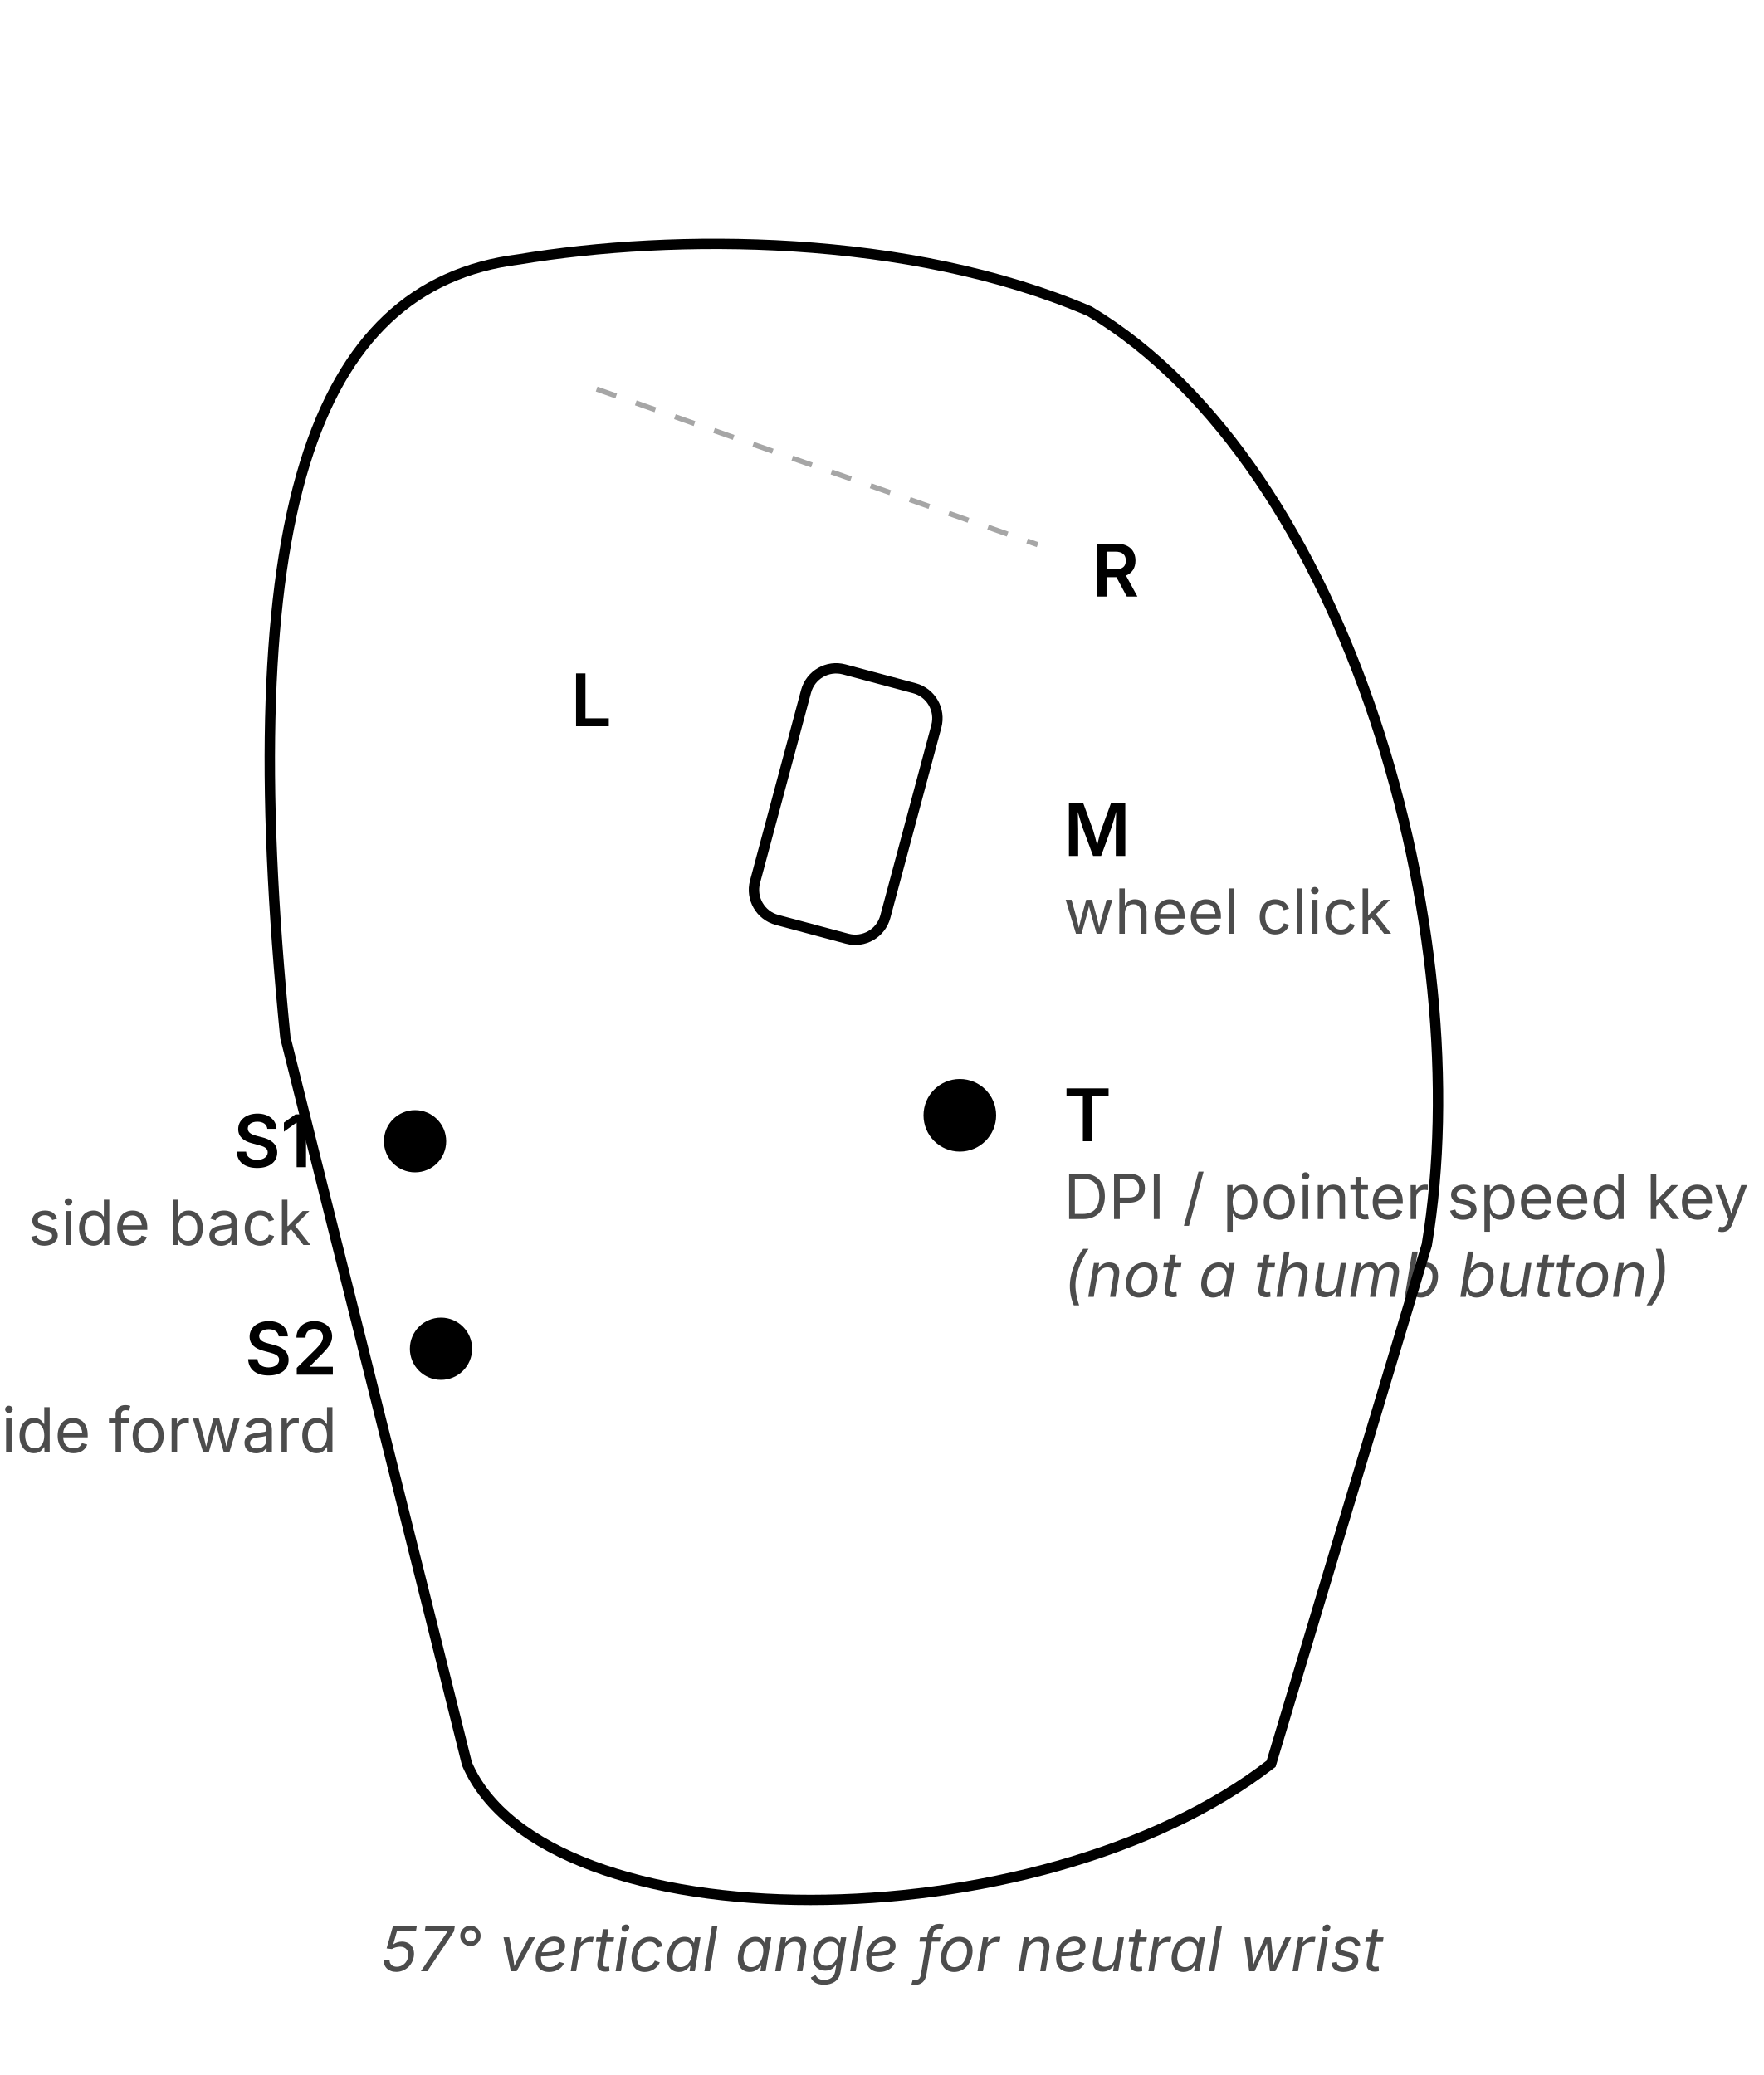
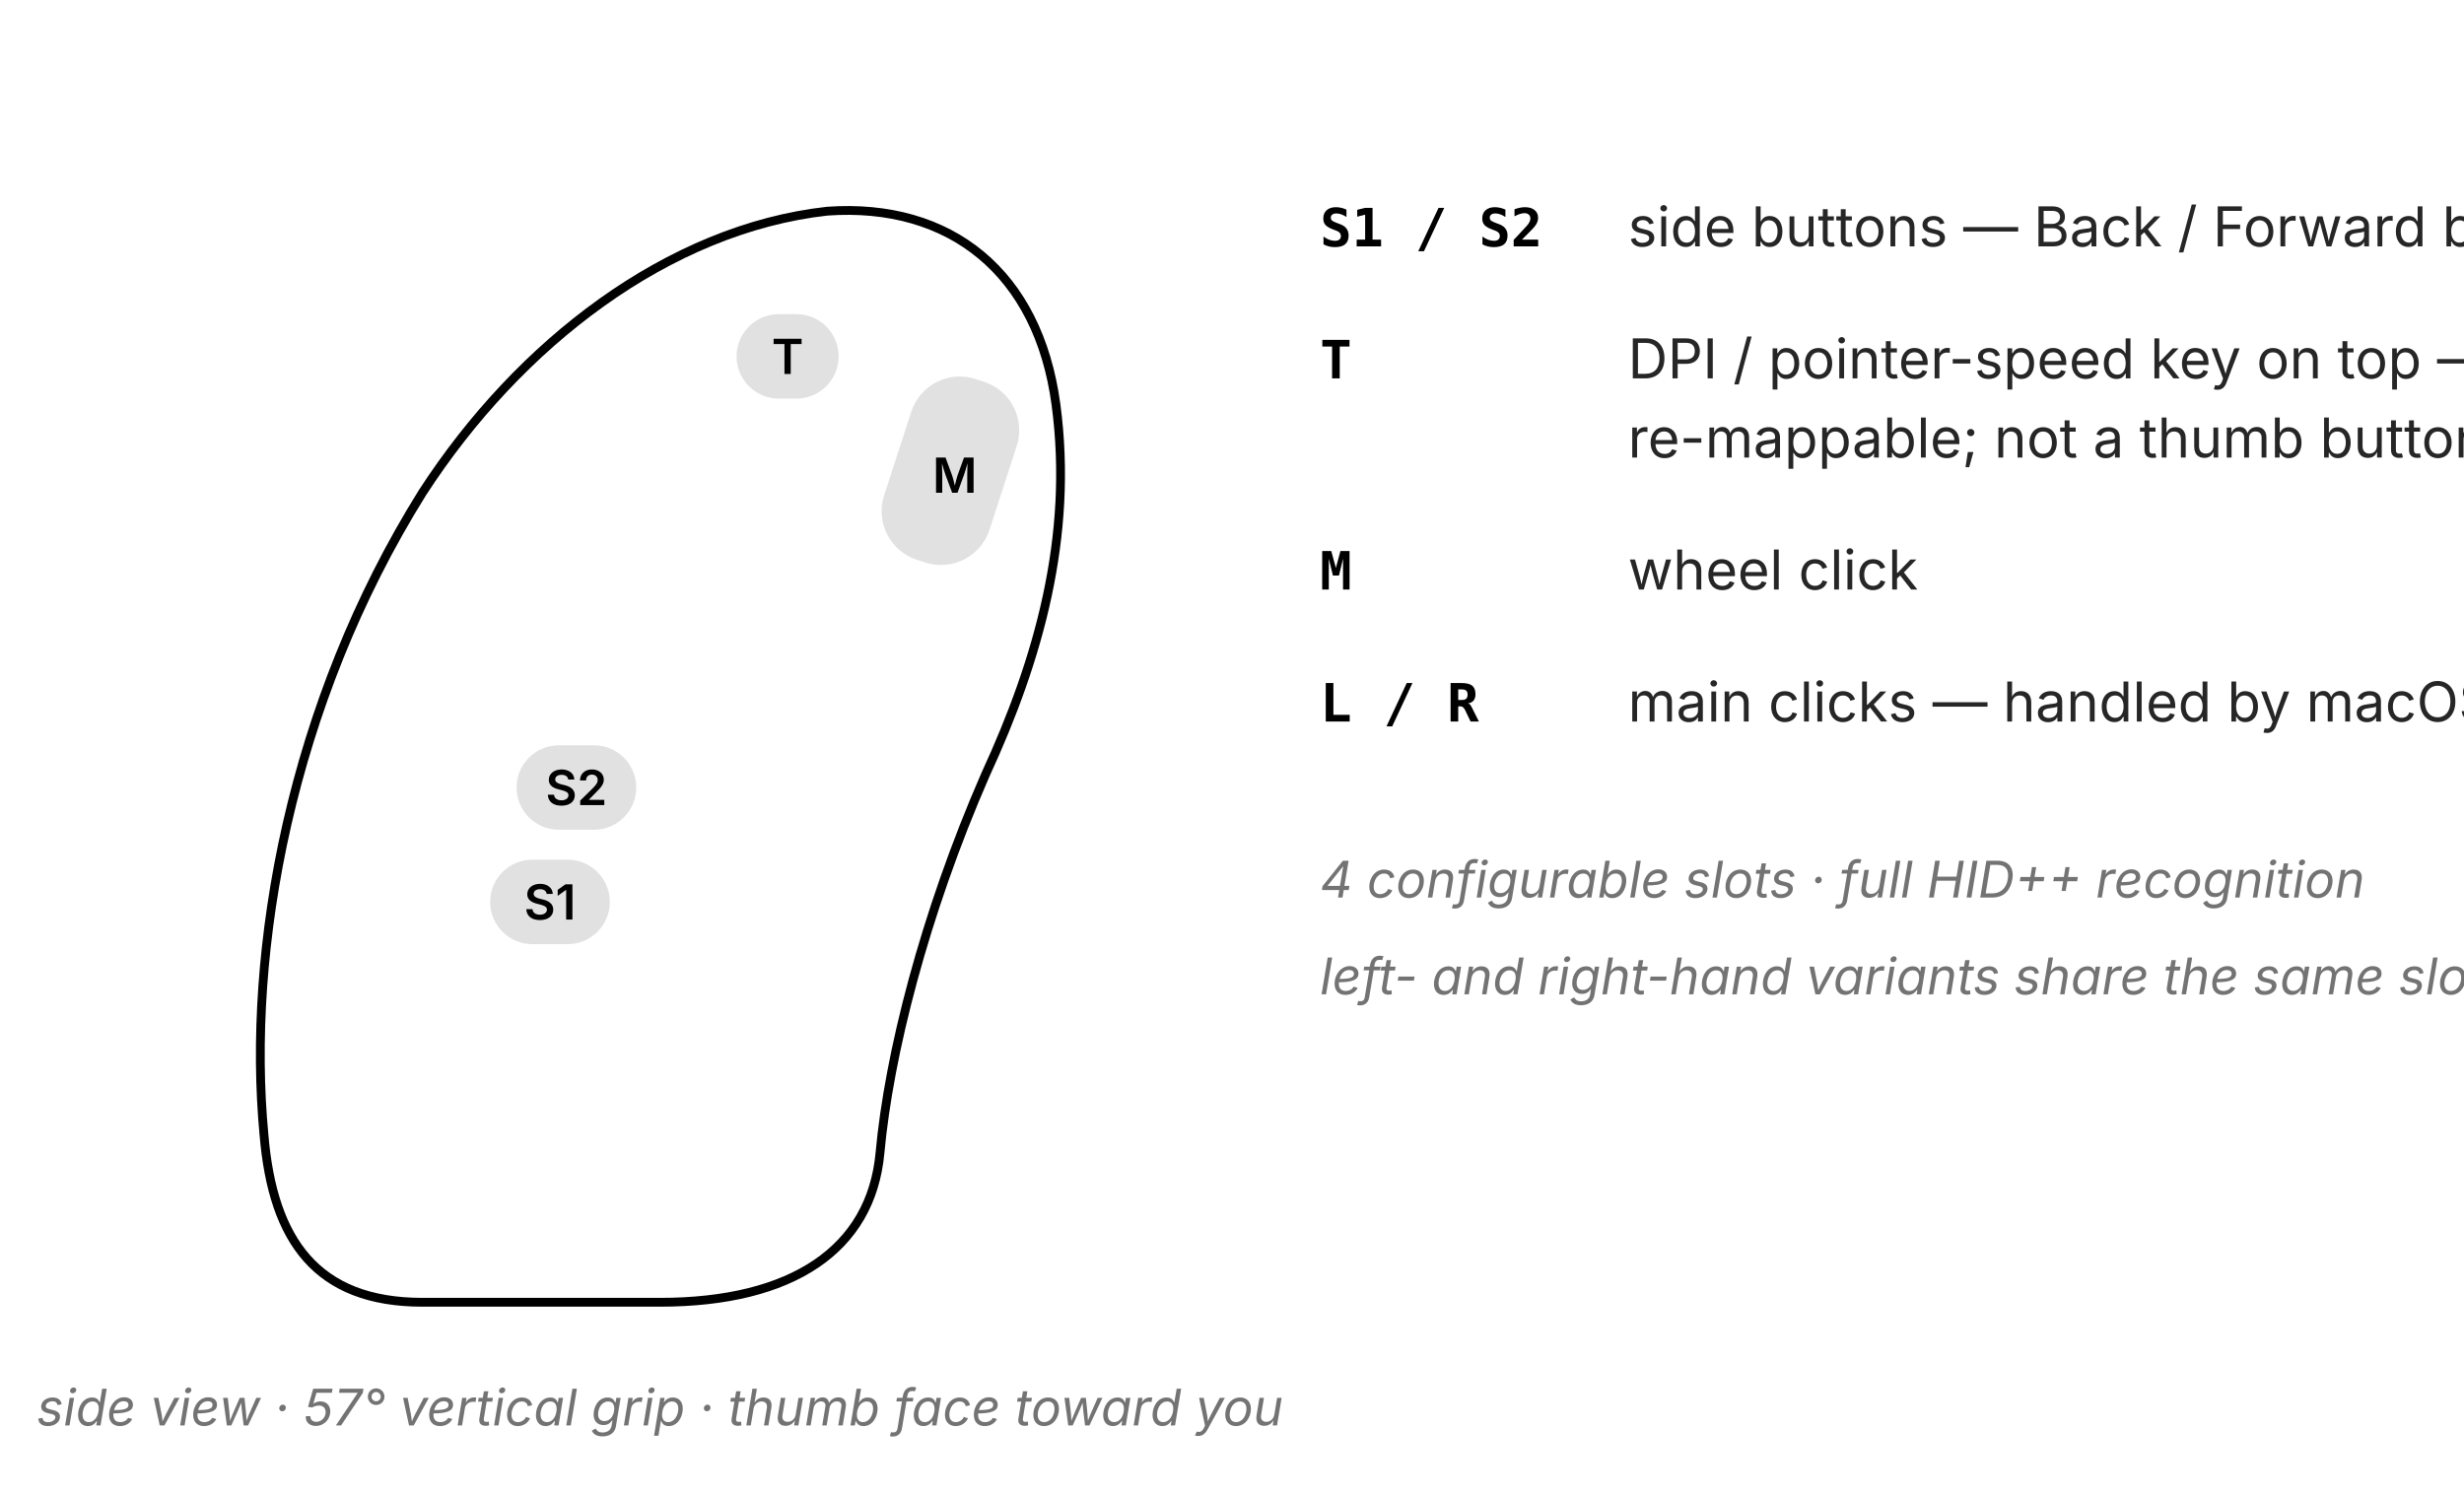
- <svg xmlns="http://www.w3.org/2000/svg" viewBox="0 0 340 400" role="img" aria-labelledby="lift-title lift-desc">
+ <svg xmlns="http://www.w3.org/2000/svg" viewBox="0 0 560 340" role="img" aria-labelledby="lift-t lift-d">
  <style>
-     .body{fill:none;stroke:currentColor;stroke-width:2;}
-     .divider{stroke:currentColor;stroke-width:1;stroke-dasharray:4 4;opacity:.35;}
-     .slot{fill:currentColor;}
-     .label{fill:currentColor;font-family:-apple-system,BlinkMacSystemFont,'SF Pro Text',system-ui,sans-serif;font-size:14px;font-weight:600;}
-     .caption{fill:currentColor;font-family:-apple-system,system-ui,sans-serif;font-size:12px;opacity:.7;}
+     .outline{fill:none;stroke:currentColor;stroke-width:2;}
+     .pill{fill:currentColor;opacity:.12;stroke:currentColor;stroke-width:1.2;}
+     .pt{fill:currentColor;font:600 11px -apple-system,system-ui,sans-serif;text-anchor:middle;}
+     .lg-code{fill:currentColor;font:600 12px ui-monospace,SFMono-Regular,Menlo,monospace;}
+     .lg-name{fill:currentColor;font:400 12.5px -apple-system,system-ui,sans-serif;opacity:.85;}
+     .cap{fill:currentColor;font:italic 11.5px -apple-system,system-ui,sans-serif;opacity:.55;}
  </style>
-   <path class="body" d="M100 50 C 60 55, 45 100, 55 200 L 90 340 C 105 375, 200 375, 245 340 L 275 240 C 285 180, 260 90, 210 60 C 175 45, 130 45, 100 50 Z" />
-   <line class="divider" x1="115" y1="75" x2="200" y2="105" />
-   <text class="label" x="110" y="140" text-anchor="start">L</text>
-   <text class="label" x="215" y="115" text-anchor="middle">R</text>
-   <rect class="body" x="150" y="130" width="26" height="50" rx="6" transform="rotate(15 163 155)" />
-   <text class="label" x="205" y="165">M</text>
-   <text class="caption" x="205" y="180">wheel click</text>
-   <circle class="slot" cx="185" cy="215" r="7" />
-   <text class="label" x="205" y="220">T</text>
-   <text class="caption" x="205" y="235">DPI / pointer speed key</text>
-   <text class="caption" x="205" y="250" font-style="italic">(not a thumb button)</text>
-   <circle class="slot" cx="80" cy="220" r="6" />
-   <text class="label" x="60" y="225" text-anchor="end">S1</text>
-   <text class="caption" x="60" y="240" text-anchor="end">side back</text>
-   <circle class="slot" cx="85" cy="260" r="6" />
-   <text class="label" x="65" y="265" text-anchor="end">S2</text>
-   <text class="caption" x="65" y="280" text-anchor="end">side forward</text>
-   <text class="caption" x="170" y="380" text-anchor="middle" font-style="italic">57° vertical angle for neutral wrist</text>
+   <path class="outline" d="M60 258     C 56 216, 66 160, 96 112     C 118 78, 152 52, 188 48     C 216 46, 236 62, 240 92     C 244 122, 236 150, 224 176     C 210 208, 202 240, 200 262     C 198 284, 180 296, 150 296     L 96 296     C 72 296, 62 282, 60 258 Z" />
+   <rect class="pill" x="204" y="86" width="24" height="42" rx="11" transform="rotate(18 216 107)" />
+   <text class="pt" x="217" y="112">M</text>
+   <rect class="pill" x="168" y="72" width="22" height="18" rx="9" />
+   <text class="pt" x="179" y="85">T</text>
+   <rect class="pill" x="118" y="170" width="26" height="18" rx="9" />
+   <text class="pt" x="131" y="183">S2</text>
+   <rect class="pill" x="112" y="196" width="26" height="18" rx="9" />
+   <text class="pt" x="125" y="209">S1</text>
+   <text class="cap" x="150" y="324" text-anchor="middle">side view · 57° vertical grip · thumb face toward you</text>
+   <g transform="translate(300,56)">
+     <text class="lg-code" x="0" y="0">S1 / S2</text>
+     <text class="lg-name" x="70" y="0">side buttons — Back / Forward by default</text>
+     <text class="lg-code" x="0" y="30">T</text>
+     <text class="lg-name" x="70" y="30">DPI / pointer-speed key on top —</text>
+     <text class="lg-name" x="70" y="48">re-mappable; not a thumb button</text>
+     <text class="lg-code" x="0" y="78">M</text>
+     <text class="lg-name" x="70" y="78">wheel click</text>
+     <text class="lg-code" x="0" y="108">L / R</text>
+     <text class="lg-name" x="70" y="108">main clicks — handled by macOS</text>
+     <text class="cap" x="0" y="148">4 configurable slots · full HID++ recognition</text>
+     <text class="cap" x="0" y="170">left- and right-hand variants share the same slots</text>
+   </g>
</svg>
